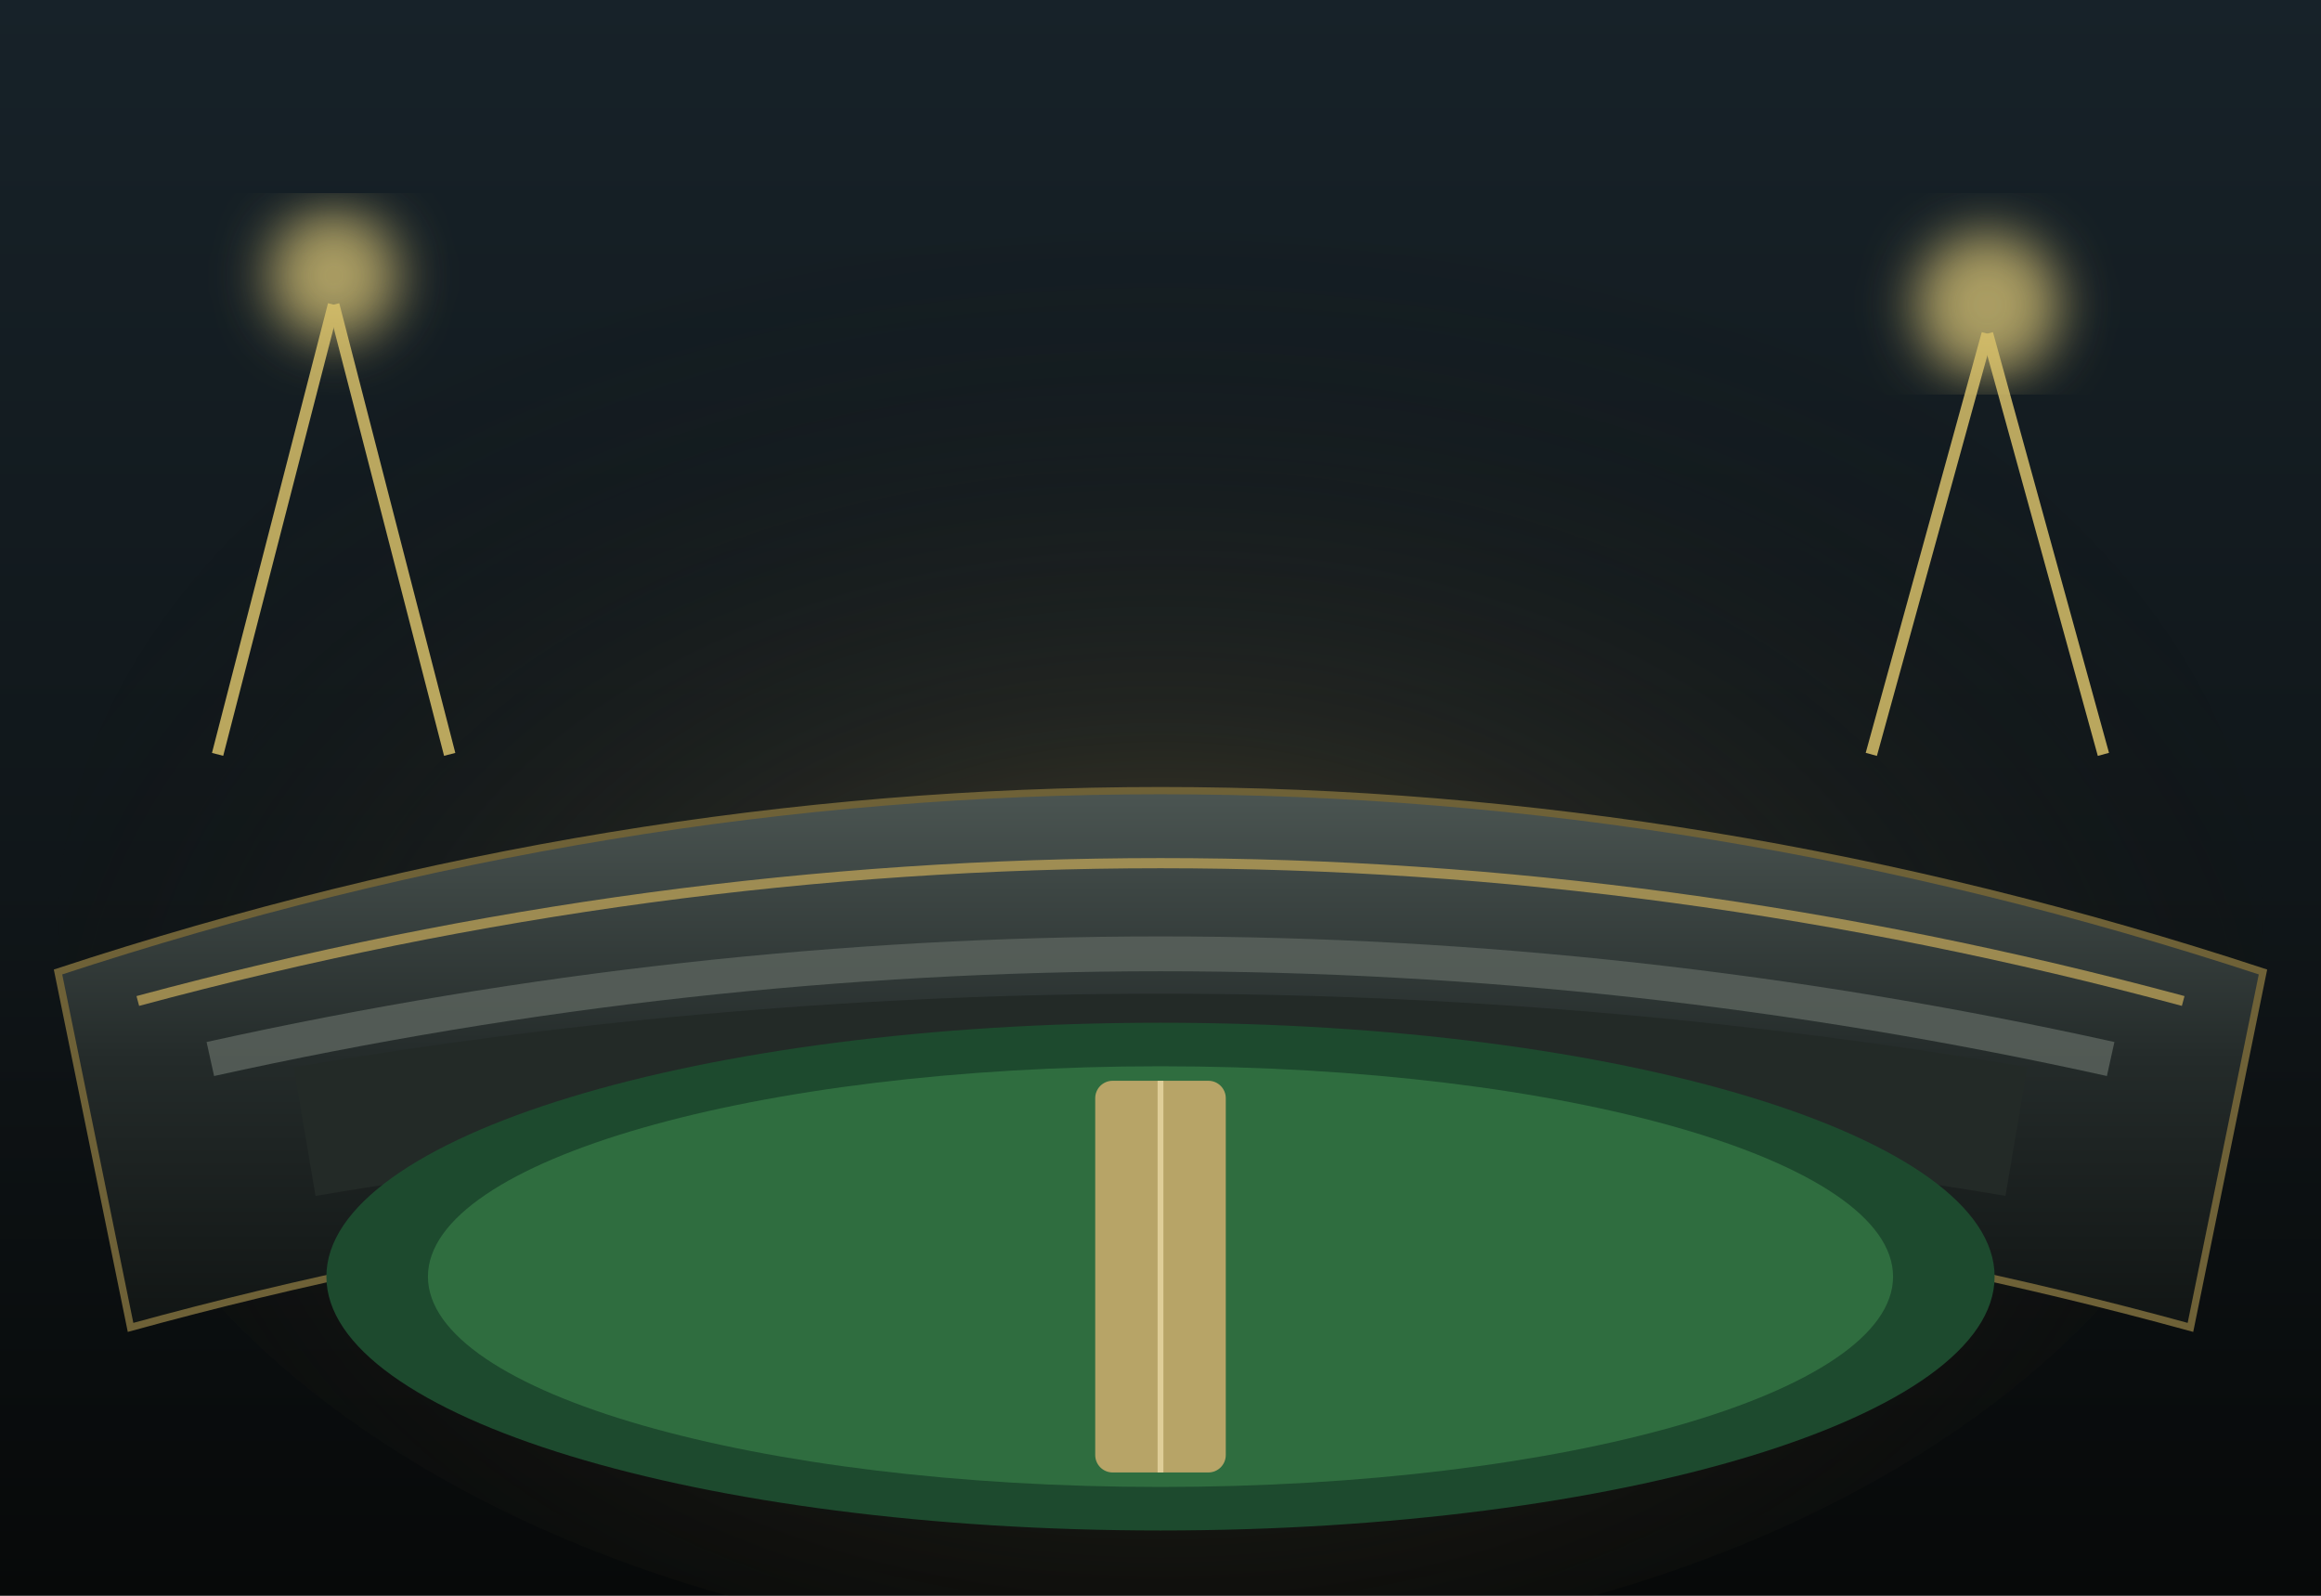
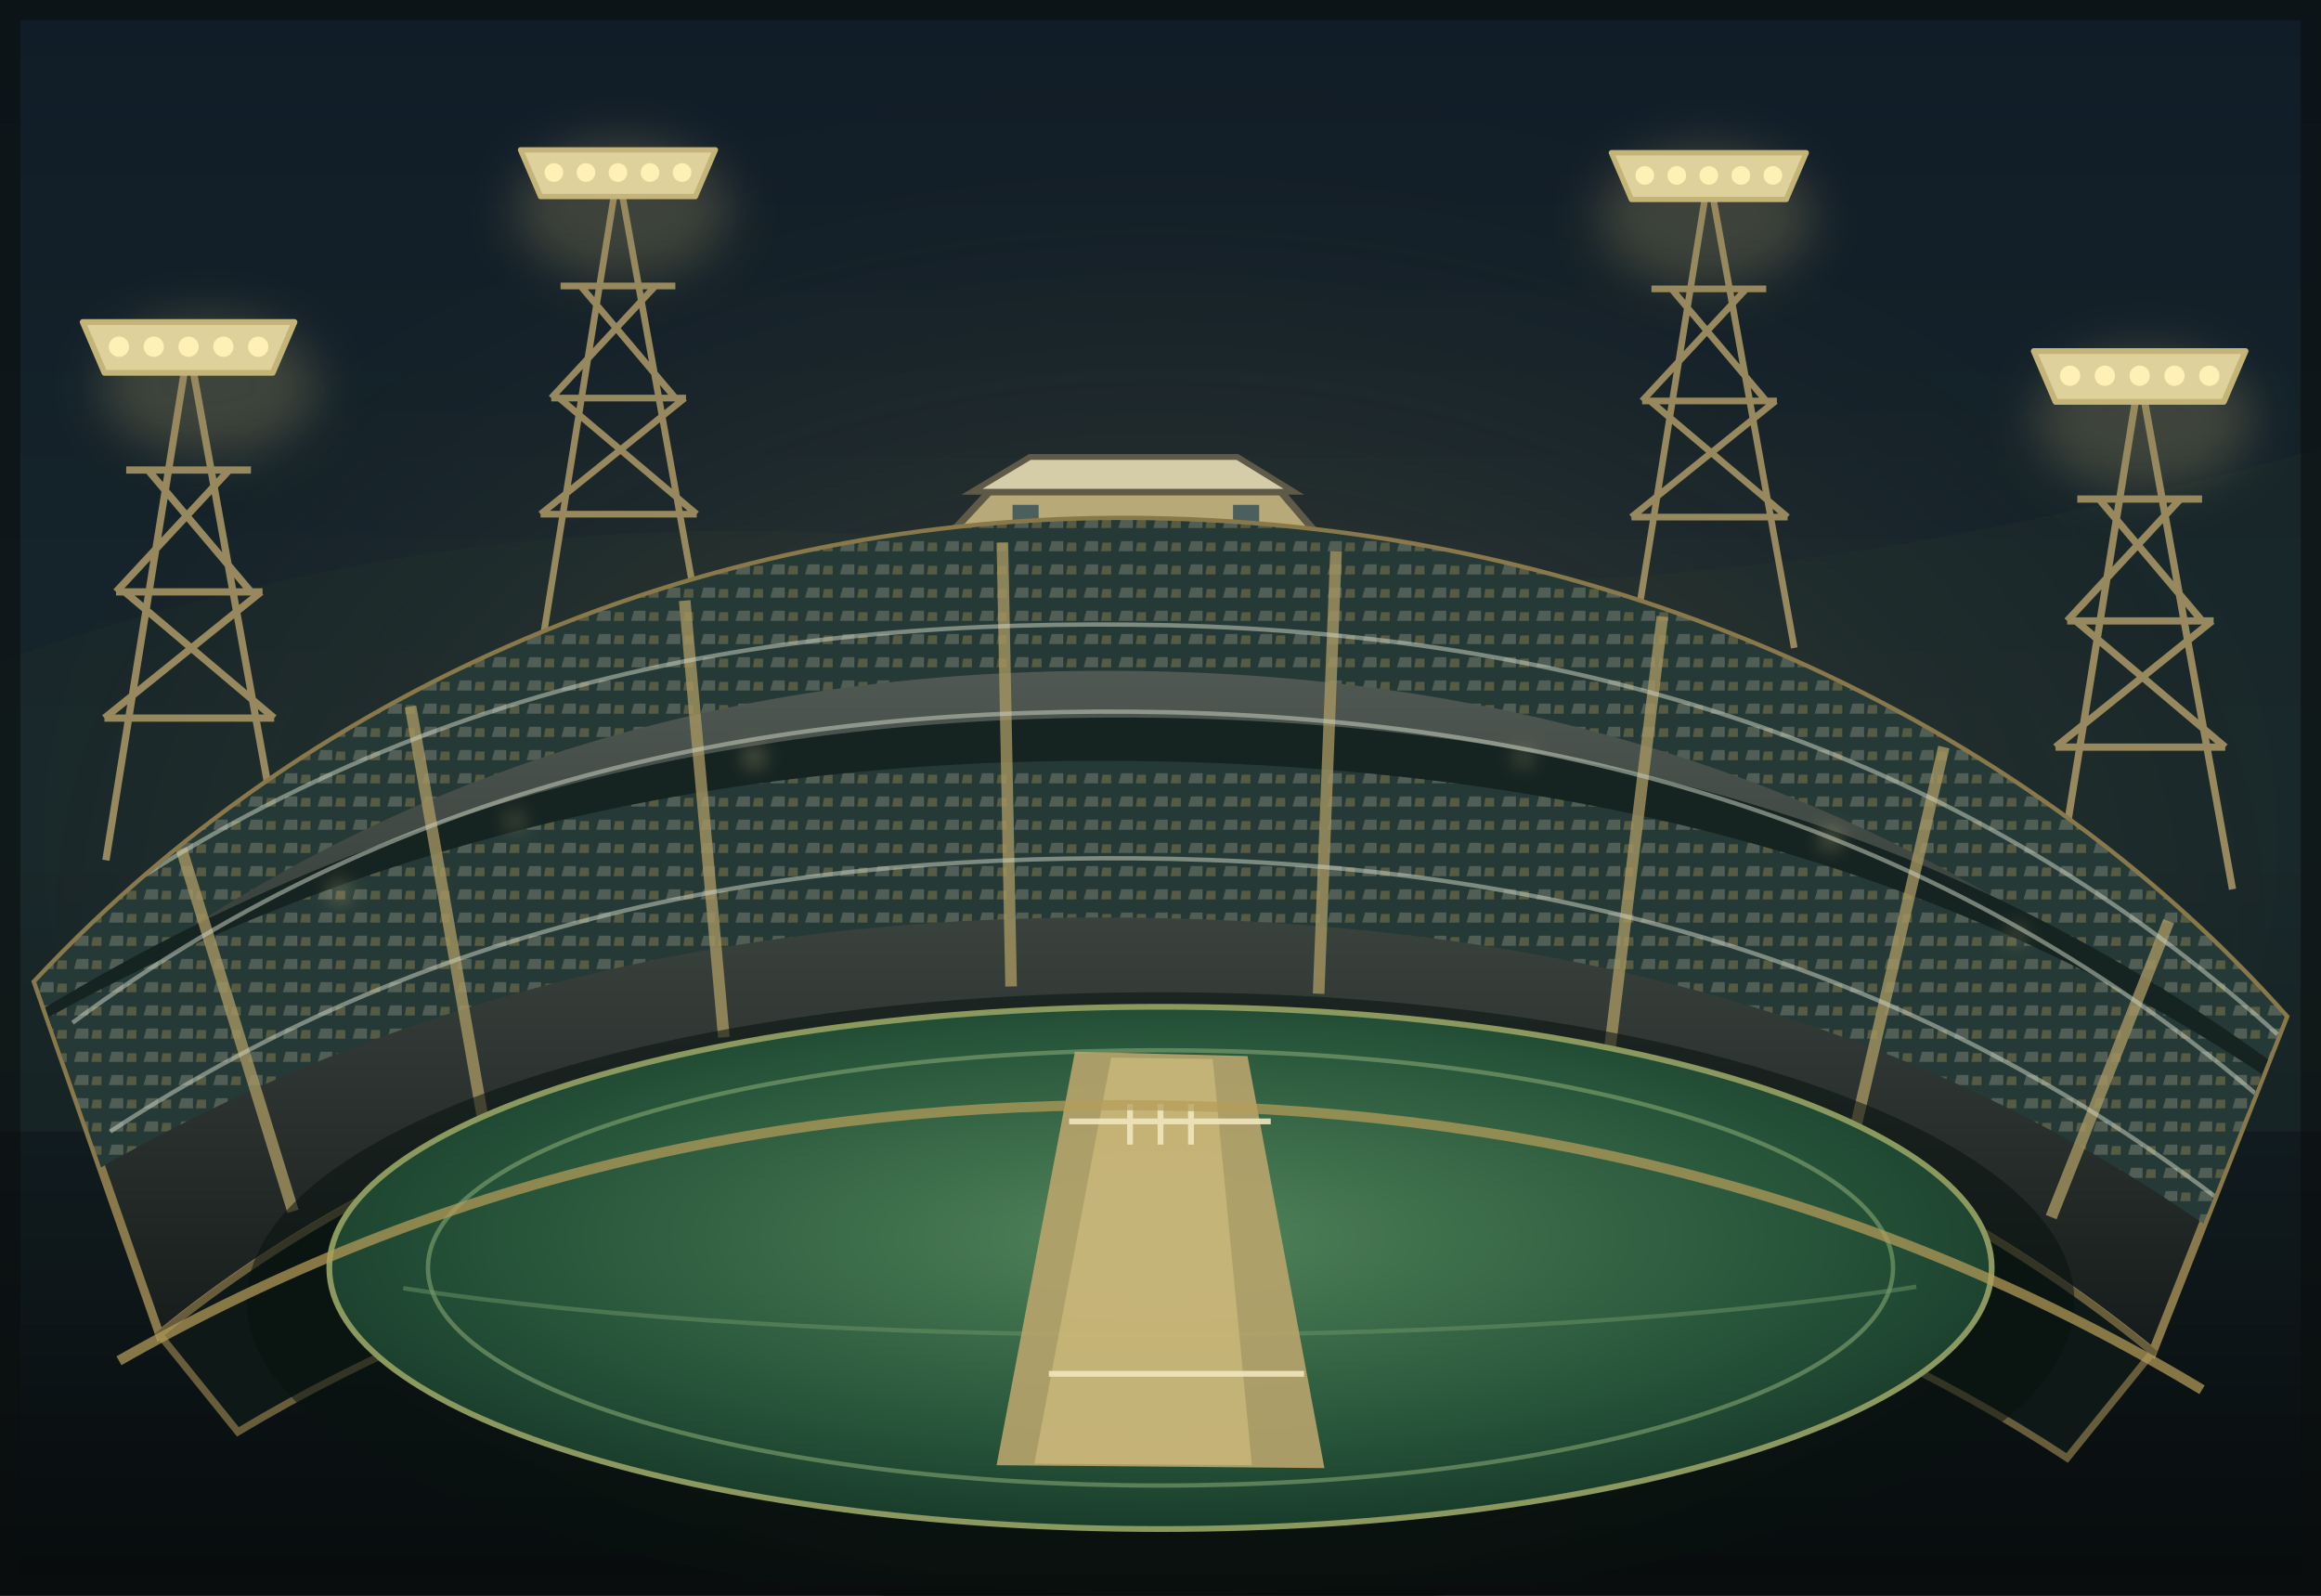
- <svg xmlns="http://www.w3.org/2000/svg" viewBox="0 0 1600 1100">
+ <svg xmlns="http://www.w3.org/2000/svg" viewBox="0 0 1600 1100" role="img" aria-labelledby="title description">
  <defs>
    <linearGradient id="sky" x1="0" y1="0" x2="0" y2="1">
-       <stop offset="0" stop-color="#172229" />
-       <stop offset="0.55" stop-color="#101619" />
-       <stop offset="1" stop-color="#070909" />
+       <stop offset="0" stop-color="#101c27" />
+       <stop offset=".52" stop-color="#17262b" />
+       <stop offset="1" stop-color="#070b0c" />
    </linearGradient>
-     <radialGradient id="glow" cx="50%" cy="60%" r="60%">
-       <stop offset="0" stop-color="#9f823f" stop-opacity=".55" />
-       <stop offset=".42" stop-color="#51482f" stop-opacity=".25" />
+     <radialGradient id="haze" cx="50%" cy="55%" r="62%">
+       <stop offset="0" stop-color="#e0c476" stop-opacity=".24" />
+       <stop offset=".55" stop-color="#8b7a4d" stop-opacity=".08" />
      <stop offset="1" stop-color="#000" stop-opacity="0" />
    </radialGradient>
-     <linearGradient id="stand" x1="0" y1="0" x2="0" y2="1">
-       <stop offset="0" stop-color="#4b5552" />
-       <stop offset=".5" stop-color="#242b2a" />
-       <stop offset="1" stop-color="#111514" />
+     <linearGradient id="concourse" x1="0" y1="0" x2="0" y2="1">
+       <stop offset="0" stop-color="#8a917f" />
+       <stop offset=".18" stop-color="#4f5852" />
+       <stop offset="1" stop-color="#151b1a" />
    </linearGradient>
-     <filter id="blur">
-       <feGaussianBlur stdDeviation="18" />
+     <linearGradient id="seating" x1="0" y1="0" x2="0" y2="1">
+       <stop offset="0" stop-color="#3e5351" />
+       <stop offset=".5" stop-color="#243634" />
+       <stop offset="1" stop-color="#101918" />
+     </linearGradient>
+     <radialGradient id="field" cx="50%" cy="44%" r="67%">
+       <stop offset="0" stop-color="#51845a" />
+       <stop offset=".58" stop-color="#27553a" />
+       <stop offset="1" stop-color="#102d22" />
+     </radialGradient>
+     <linearGradient id="pavilion" x1="0" y1="0" x2="0" y2="1">
+       <stop offset="0" stop-color="#e1dbc8" />
+       <stop offset="1" stop-color="#878573" />
+     </linearGradient>
+     <pattern id="seats" width="24" height="16" patternUnits="userSpaceOnUse">
+       <rect width="24" height="16" fill="#253936" />
+       <path d="M3 12h10V5H5z" fill="#657064" opacity=".68" />
+       <path d="M15 12h7V6h-6z" fill="#a59459" opacity=".38" />
+     </pattern>
+     <pattern id="windows" width="32" height="26" patternUnits="userSpaceOnUse">
+       <rect width="32" height="26" fill="#c9c5b4" />
+       <rect x="5" y="5" width="17" height="12" fill="#293b3d" />
+       <path d="M26 0v26" stroke="#777768" stroke-width="2" />
+     </pattern>
+     <filter id="softGlow" x="-60%" y="-60%" width="220%" height="220%">
+       <feGaussianBlur stdDeviation="16" />
    </filter>
+     <filter id="lampGlow" x="-80%" y="-80%" width="260%" height="260%">
+       <feGaussianBlur stdDeviation="7" />
+     </filter>
+     <clipPath id="standClip">
+       <path d="M25 677C233 455 524 350 808 359c296 9 580 132 767 342l-91 231c-174-143-411-232-680-236-269-3-520 81-694 224z" />
+     </clipPath>
  </defs>
  <rect width="1600" height="1100" fill="url(#sky)" />
-   <ellipse cx="800" cy="640" rx="760" ry="500" fill="url(#glow)" />
-   <g opacity=".7" filter="url(#blur)">
-     <circle cx="230" cy="190" r="45" fill="#ead37d" />
-     <circle cx="1370" cy="210" r="50" fill="#ead37d" />
+   <path d="M0 456C256 366 487 348 731 382c270 38 521 25 869-73v471H0z" fill="#1b2929" opacity=".55" />
+   <ellipse cx="800" cy="580" rx="770" ry="520" fill="url(#haze)" />
+   <g fill="#e8d083" opacity=".2" filter="url(#softGlow)">
+     <ellipse cx="144" cy="266" rx="75" ry="48" />
+     <ellipse cx="429" cy="144" rx="74" ry="48" />
+     <ellipse cx="1176" cy="149" rx="74" ry="48" />
+     <ellipse cx="1478" cy="289" rx="75" ry="48" />
  </g>
-   <g stroke="#d7c06a" stroke-width="8" opacity=".85">
-     <line x1="230" y1="210" x2="150" y2="520" />
-     <line x1="230" y1="210" x2="310" y2="520" />
-     <line x1="1370" y1="230" x2="1290" y2="520" />
-     <line x1="1370" y1="230" x2="1450" y2="520" />
+   <g stroke="#97885e" fill="none" stroke-linejoin="round">
+     <g transform="translate(130 238)">
+       <path d="M0 0l-57 355M0 0l64 355M-43 86h86M-50 170h101M-58 257h117M-28 86l71 84M28 86l-78 84M-44 170l103 87M50 170l-108 87" stroke-width="5" />
+       <path d="M-73-16h146l-15 35H-58z" fill="#ded19c" stroke="#c5b477" stroke-width="4" />
+       <g fill="#fff1b5" stroke="none">
+         <circle cx="-48" cy="1" r="7" />
+         <circle cx="-24" cy="1" r="7" />
+         <circle cy="1" r="7" />
+         <circle cx="24" cy="1" r="7" />
+         <circle cx="48" cy="1" r="7" />
+       </g>
+     </g>
+     <g transform="translate(426 118) scale(.92)">
+       <path d="M0 0l-57 355M0 0l64 355M-43 86h86M-50 170h101M-58 257h117M-28 86l71 84M28 86l-78 84M-44 170l103 87M50 170l-108 87" stroke-width="5" />
+       <path d="M-73-16h146l-15 35H-58z" fill="#ded19c" stroke="#c5b477" stroke-width="4" />
+       <g fill="#fff1b5" stroke="none">
+         <circle cx="-48" cy="1" r="7" />
+         <circle cx="-24" cy="1" r="7" />
+         <circle cy="1" r="7" />
+         <circle cx="24" cy="1" r="7" />
+         <circle cx="48" cy="1" r="7" />
+       </g>
+     </g>
+     <g transform="translate(1178 120) scale(.92)">
+       <path d="M0 0l-57 355M0 0l64 355M-43 86h86M-50 170h101M-58 257h117M-28 86l71 84M28 86l-78 84M-44 170l103 87M50 170l-108 87" stroke-width="5" />
+       <path d="M-73-16h146l-15 35H-58z" fill="#ded19c" stroke="#c5b477" stroke-width="4" />
+       <g fill="#fff1b5" stroke="none">
+         <circle cx="-48" cy="1" r="7" />
+         <circle cx="-24" cy="1" r="7" />
+         <circle cy="1" r="7" />
+         <circle cx="24" cy="1" r="7" />
+         <circle cx="48" cy="1" r="7" />
+       </g>
+     </g>
+     <g transform="translate(1475 258)">
+       <path d="M0 0l-57 355M0 0l64 355M-43 86h86M-50 170h101M-58 257h117M-28 86l71 84M28 86l-78 84M-44 170l103 87M50 170l-108 87" stroke-width="5" />
+       <path d="M-73-16h146l-15 35H-58z" fill="#ded19c" stroke="#c5b477" stroke-width="4" />
+       <g fill="#fff1b5" stroke="none">
+         <circle cx="-48" cy="1" r="7" />
+         <circle cx="-24" cy="1" r="7" />
+         <circle cy="1" r="7" />
+         <circle cx="24" cy="1" r="7" />
+         <circle cx="48" cy="1" r="7" />
+       </g>
+     </g>
  </g>
-   <path d="M40 670 Q800 420 1560 670 L1510 915 Q800 720 90 915 Z" fill="url(#stand)" stroke="#6e6137" stroke-width="5" />
-   <path d="M95 690 Q800 500 1505 690" fill="none" stroke="#b79e56" stroke-width="7" opacity=".8" />
-   <path d="M145 730 Q800 585 1455 730" fill="none" stroke="#59625c" stroke-width="24" opacity=".85" />
-   <path d="M210 780 Q800 680 1390 780" fill="none" stroke="#232a27" stroke-width="90" />
-   <ellipse cx="800" cy="880" rx="575" ry="175" fill="#1d4a2e" />
-   <ellipse cx="800" cy="880" rx="505" ry="145" fill="#2f6d3f" />
-   <rect x="755" y="745" width="90" height="270" rx="12" fill="#c5aa6c" opacity=".9" />
-   <line x1="800" y1="745" x2="800" y2="1015" stroke="#f0dfac" stroke-width="4" opacity=".7" />
+   <g transform="translate(565 366)">
+     <path d="M0 171V57h61V19h56V0h201v21h56v38h62v114z" fill="url(#pavilion)" stroke="#534f42" stroke-width="5" />
+     <path d="M91 1h251l-24-28H117z" fill="#b8aa78" stroke="#5f5948" stroke-width="5" />
+     <path d="M105-27h222l-39-24H145z" fill="#d5cda8" stroke="#5f5948" stroke-width="4" />
+     <rect x="20" y="73" width="398" height="85" fill="url(#windows)" />
+     <path d="M0 58h436M0 108h436M60 19v152M374 21v150" stroke="#6e6c5e" stroke-width="5" />
+     <g fill="#4b5f5d">
+       <rect x="133" y="-18" width="18" height="18" />
+       <rect x="285" y="-18" width="18" height="18" />
+     </g>
+   </g>
+   <path d="M25 677C233 455 524 350 808 359c296 9 580 132 767 342l-91 231c-174-143-411-232-680-236-269-3-520 81-694 224z" fill="url(#concourse)" stroke="#88784a" stroke-width="6" />
+   <g clip-path="url(#standClip)">
+     <path d="M-30 687C229 468 512 397 806 405c312 8 602 116 828 341" fill="none" stroke="url(#seats)" stroke-width="116" />
+     <path d="M-40 763C237 572 512 508 810 514c318 7 592 95 827 299" fill="none" stroke="#152321" stroke-width="38" />
+     <path d="M-34 805C238 626 520 572 807 579c317 8 593 90 824 282" fill="none" stroke="url(#seats)" stroke-width="108" />
+     <g stroke="#aa9962" stroke-width="8" opacity=".76">
+       <path d="M125 585l77 250M283 487l50 285M472 414l27 301M691 374l6 306M921 380l-12 305M1146 425l-36 296M1340 515l-62 267M1495 635l-81 204" />
+     </g>
+     <g stroke="#ced4c3" stroke-width="3" opacity=".52">
+       <path d="M31 650C278 469 530 425 805 431c293 7 554 90 765 282" fill="none" />
+       <path d="M50 705C279 535 539 485 807 491c288 7 544 86 755 269" fill="none" />
+       <path d="M76 780C306 629 550 587 807 592c276 6 519 77 728 239" fill="none" />
+     </g>
+   </g>
+   <path d="M110 920c174-143 425-227 694-224 269 4 506 93 680 236l-59 73c-181-119-390-180-623-183-236-2-453 54-638 165z" fill="#0d1817" stroke="#685d3b" stroke-width="5" />
+   <ellipse cx="800" cy="897" rx="630" ry="213" fill="#07120e" opacity=".55" />
+   <ellipse cx="800" cy="874" rx="573" ry="180" fill="url(#field)" stroke="#8b985e" stroke-width="4" />
+   <ellipse cx="800" cy="874" rx="505" ry="150" fill="none" stroke="#8dad75" stroke-width="3" opacity=".55" />
+   <path d="M278 888c280 43 762 43 1043-1" fill="none" stroke="#6e9668" stroke-width="3" opacity=".5" />
+   <path d="M741 725l119 3 53 284-226-2z" fill="#b8a46b" opacity=".9" />
+   <path d="M766 729l70 1 27 280-150-1z" fill="#d1bd7e" opacity=".66" />
+   <g stroke="#f0e6bd" stroke-width="4" opacity=".9">
+     <path d="M723 947h176M737 773h139" />
+     <path d="M779 761v28M800 761v28M821 761v28" />
+   </g>
+   <path d="M82 938c217-124 454-180 718-176 265 4 506 68 718 196" fill="none" stroke="#b59d59" stroke-width="7" opacity=".72" />
+   <g fill="#ecd993" opacity=".7" filter="url(#lampGlow)">
+     <circle cx="234" cy="615" r="5" />
+     <circle cx="355" cy="566" r="4" />
+     <circle cx="520" cy="522" r="5" />
+     <circle cx="1050" cy="522" r="4" />
+     <circle cx="1262" cy="578" r="5" />
+     <circle cx="1390" cy="645" r="4" />
+   </g>
+   <rect width="1600" height="1100" fill="none" stroke="#0a0d0d" stroke-width="28" opacity=".58" />
</svg>
